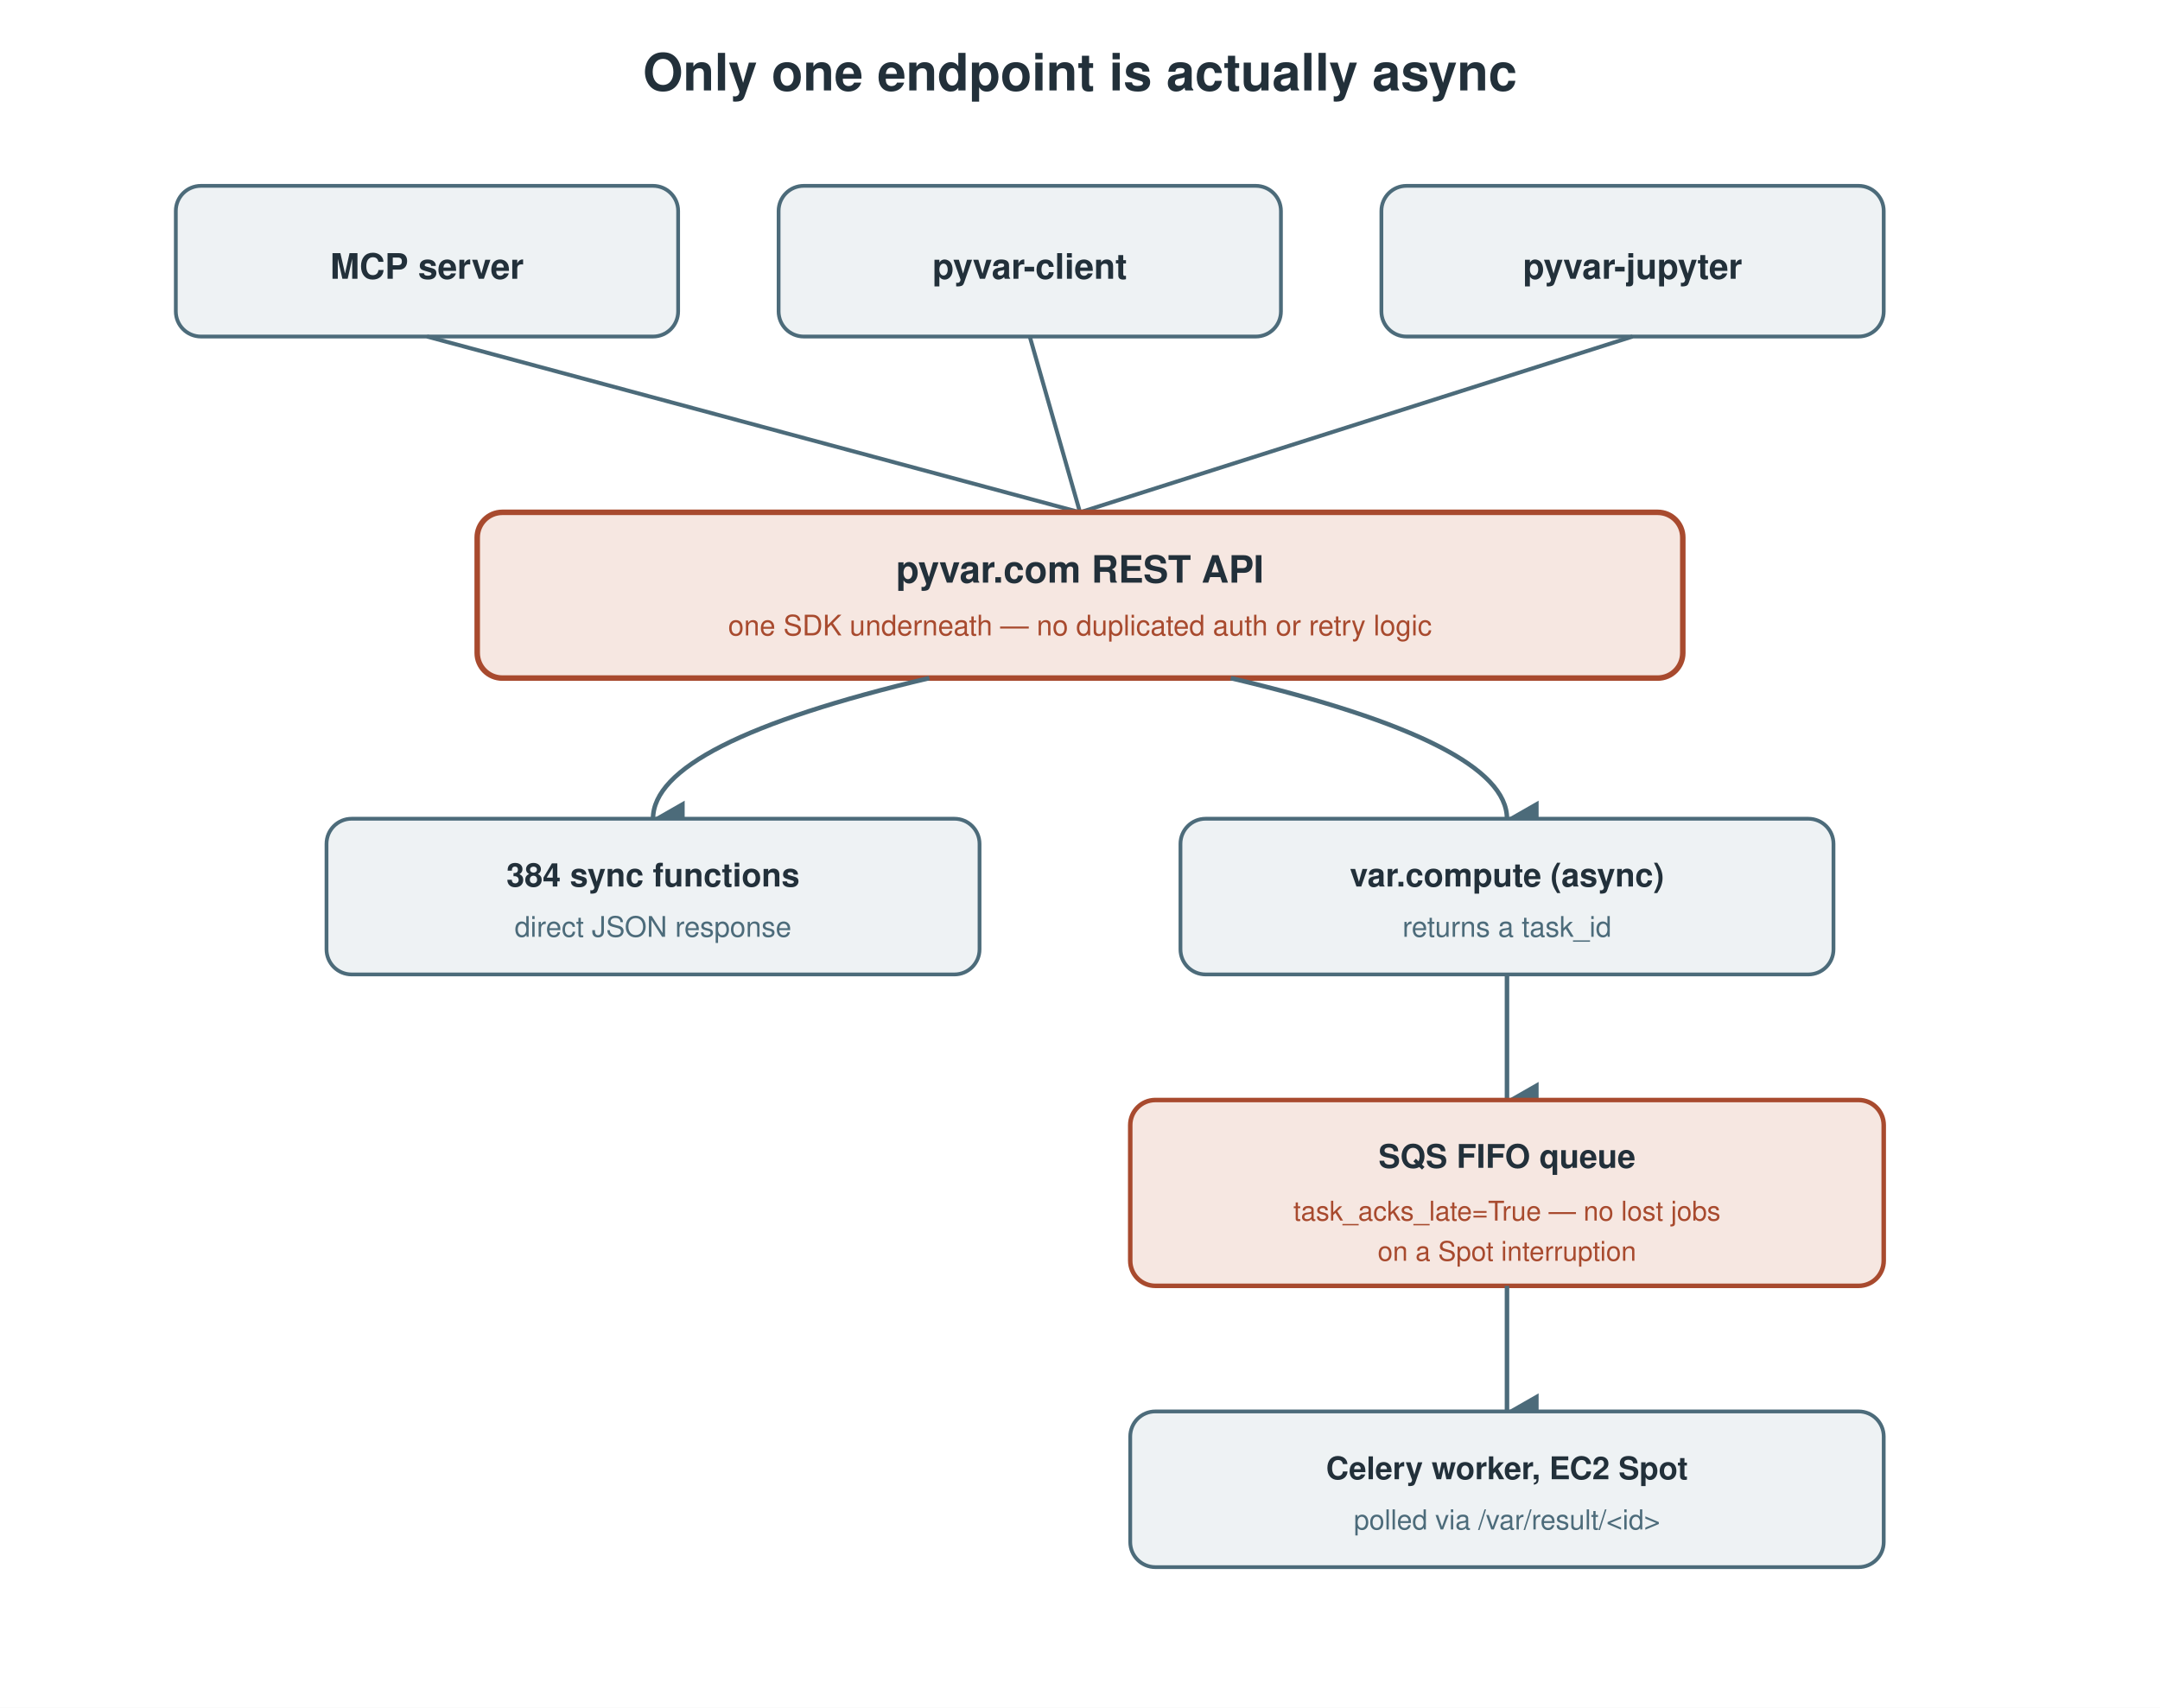
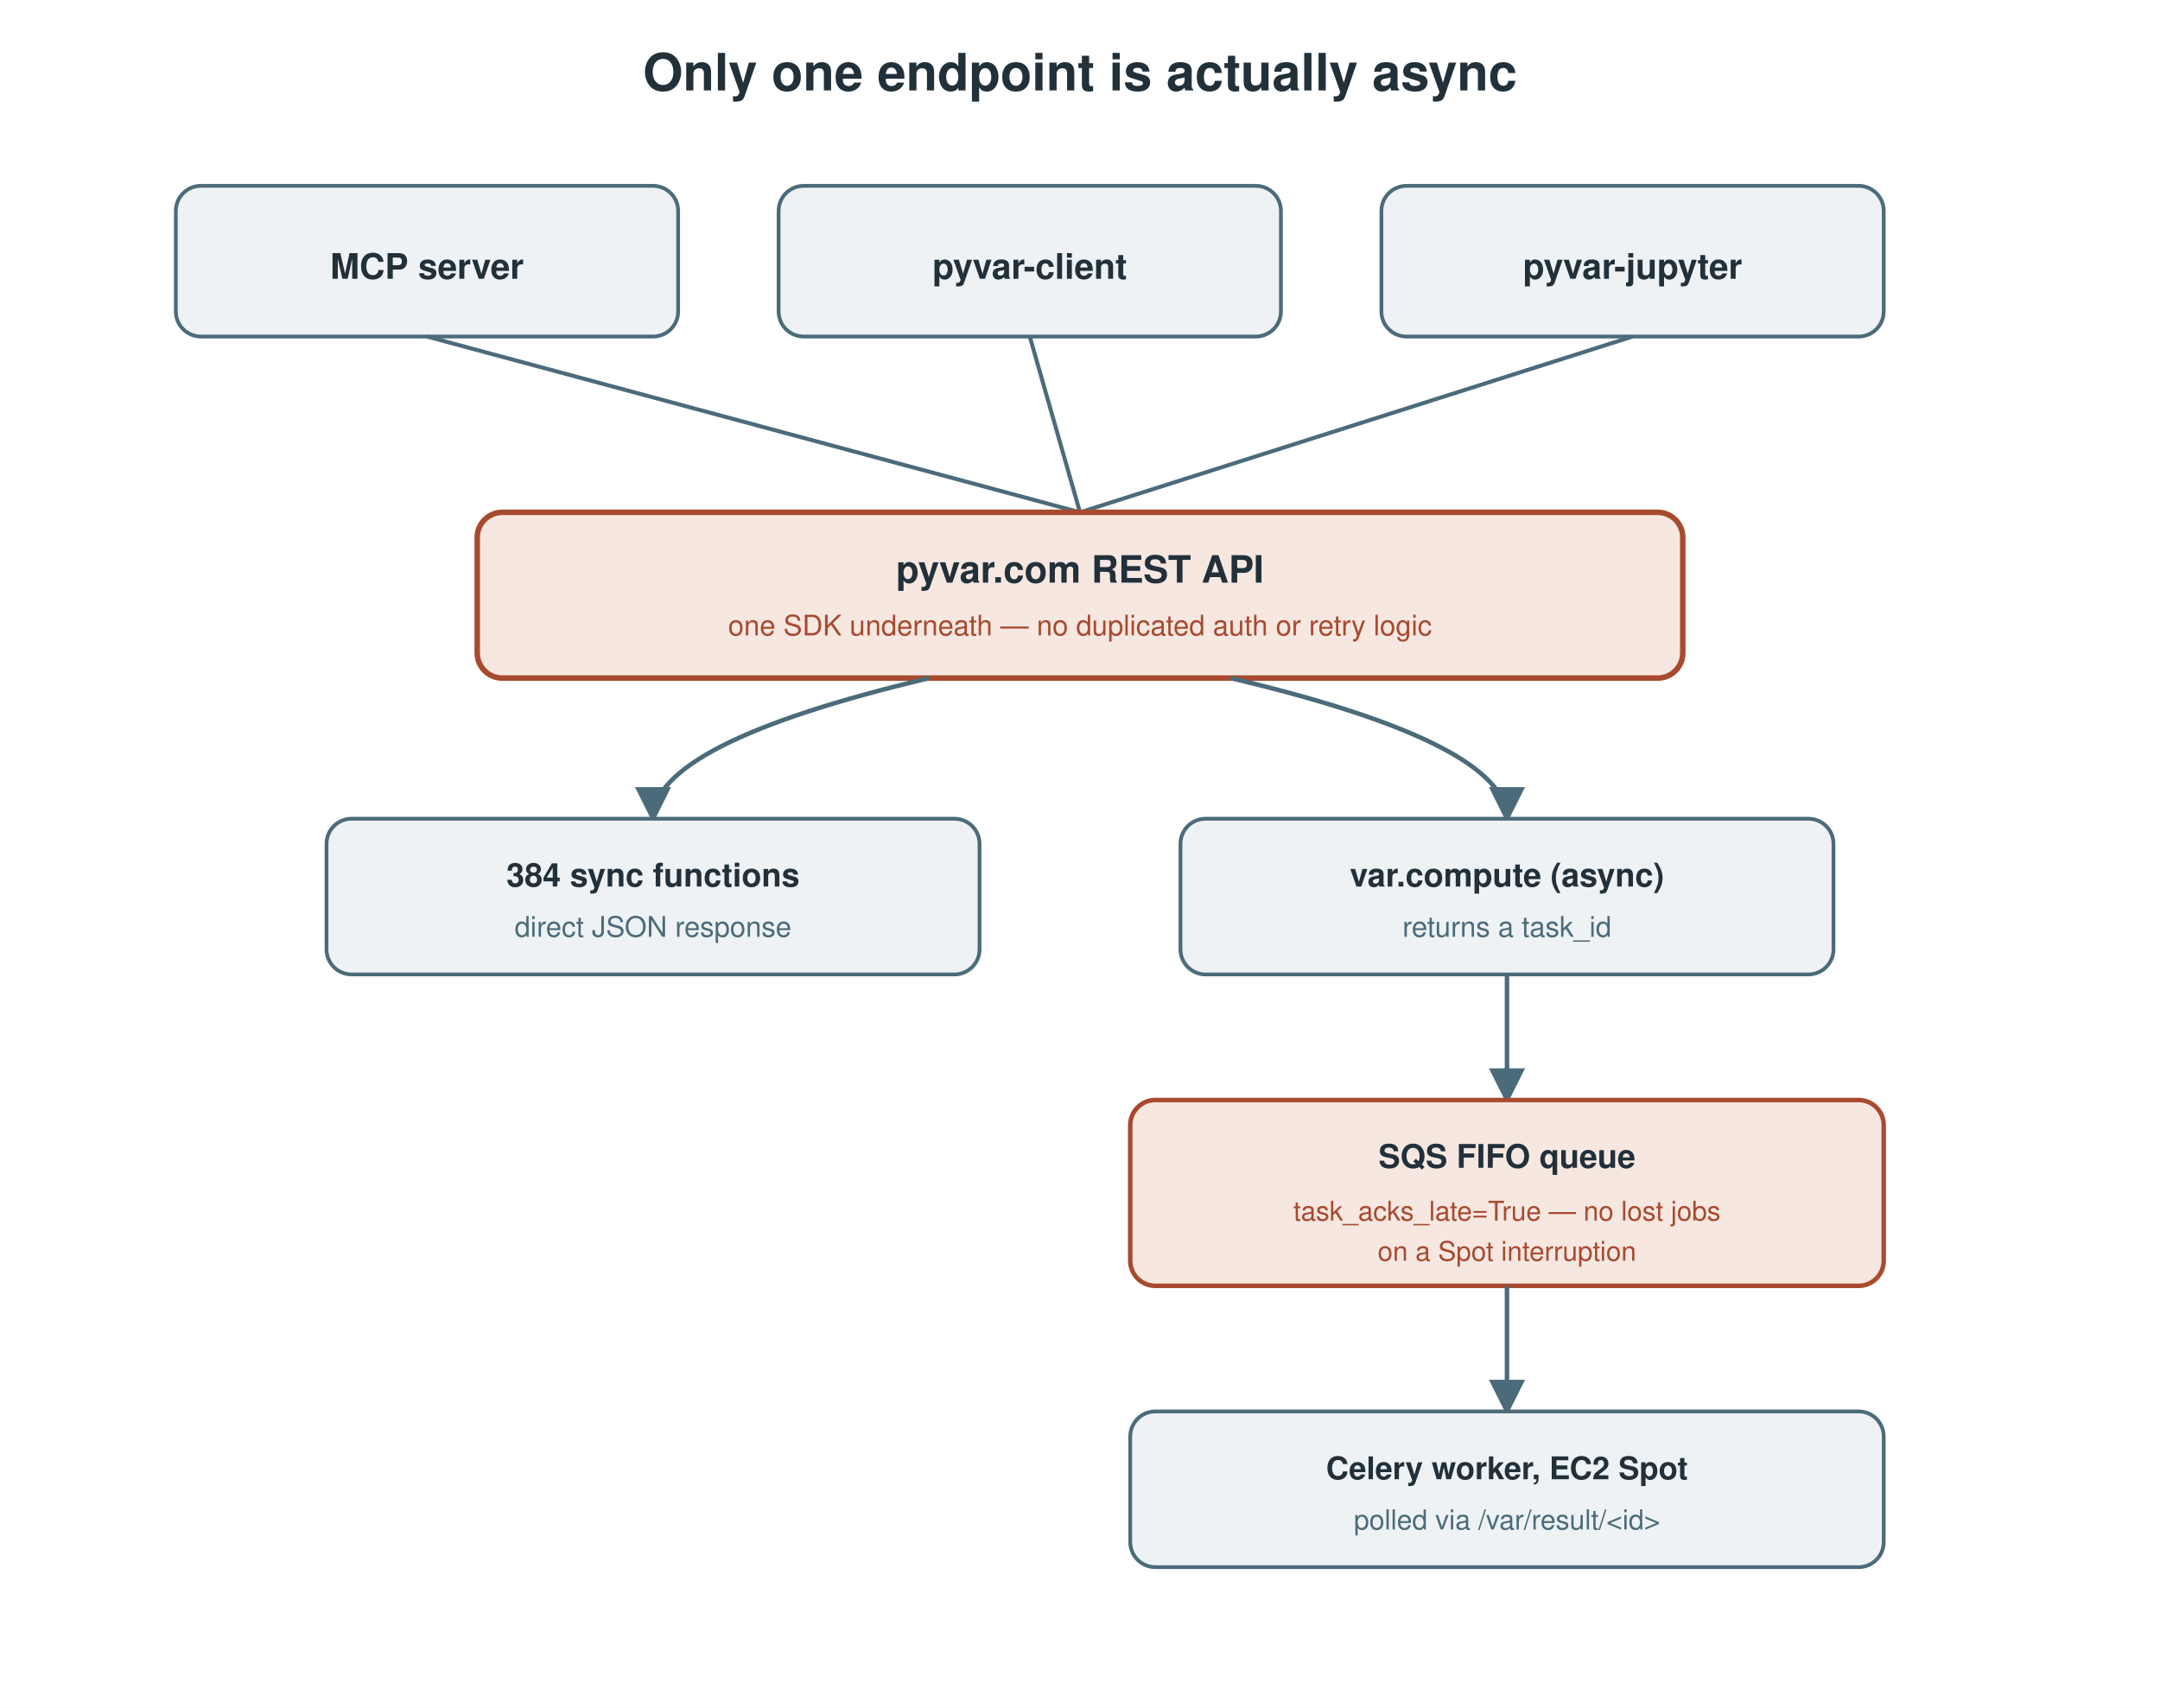
<svg xmlns="http://www.w3.org/2000/svg" width="860" height="680" viewBox="0 0 860 680">
  <rect width="860" height="680" fill="#ffffff" />
  <text x="430.0" y="36" font-family="Helvetica, Arial, sans-serif" font-size="20.5" font-weight="700" fill="#22303a" text-anchor="middle">Only one endpoint is actually async</text>
  <rect x="70" y="74" width="200" height="60" rx="10" fill="#eef2f4" stroke="#4c6b7a" stroke-width="1.5" />
  <text x="170.0" y="111" font-family="Helvetica, Arial, sans-serif" font-size="14" font-weight="700" fill="#22303a" text-anchor="middle">MCP server</text>
  <rect x="310" y="74" width="200" height="60" rx="10" fill="#eef2f4" stroke="#4c6b7a" stroke-width="1.5" />
  <text x="410.0" y="111" font-family="Helvetica, Arial, sans-serif" font-size="14" font-weight="700" fill="#22303a" text-anchor="middle">pyvar-client</text>
  <rect x="550" y="74" width="200" height="60" rx="10" fill="#eef2f4" stroke="#4c6b7a" stroke-width="1.5" />
  <text x="650.0" y="111" font-family="Helvetica, Arial, sans-serif" font-size="14" font-weight="700" fill="#22303a" text-anchor="middle">pyvar-jupyter</text>
  <line x1="170.0" y1="134" x2="430.0" y2="204" stroke="#4c6b7a" stroke-width="1.6" />
  <line x1="410.0" y1="134" x2="430.0" y2="204" stroke="#4c6b7a" stroke-width="1.6" />
  <line x1="650.0" y1="134" x2="430.0" y2="204" stroke="#4c6b7a" stroke-width="1.6" />
  <rect x="190.0" y="204" width="480" height="66" rx="10" fill="#f6e7e1" stroke="#a84a2e" stroke-width="2.2" />
  <text x="430.0" y="232" font-family="Helvetica, Arial, sans-serif" font-size="15" font-weight="700" fill="#22303a" text-anchor="middle">pyvar.com REST API</text>
  <text x="430.0" y="253" font-family="Helvetica, Arial, sans-serif" font-size="11.3" font-weight="normal" fill="#a84a2e" text-anchor="middle">one SDK underneath — no duplicated auth or retry logic</text>
  <defs>
-     <marker id="rpL" markerWidth="8" markerHeight="8" refX="4" refY="7" orient="auto">
-       <path d="M0,0 L8,0 L4,7 z" fill="#4c6b7a" />
+     <marker id="rpL" markerWidth="8" markerHeight="8" refX="7" refY="4" orient="auto">
+       <path d="M0,0 L8,4 L0,8 z" fill="#4c6b7a" />
    </marker>
-     <marker id="rpR" markerWidth="8" markerHeight="8" refX="4" refY="7" orient="auto">
-       <path d="M0,0 L8,0 L4,7 z" fill="#4c6b7a" />
+     <marker id="rpR" markerWidth="8" markerHeight="8" refX="7" refY="4" orient="auto">
+       <path d="M0,0 L8,4 L0,8 z" fill="#4c6b7a" />
    </marker>
  </defs>
  <path d="M 370.0 270 Q 260.0 296 260.0 326" fill="none" stroke="#4c6b7a" stroke-width="1.8" marker-end="url(#rpL)" />
  <path d="M 490.0 270 Q 600.0 296 600.0 326" fill="none" stroke="#4c6b7a" stroke-width="1.8" marker-end="url(#rpR)" />
  <rect x="130.0" y="326" width="260" height="62" rx="10" fill="#eef2f4" stroke="#4c6b7a" stroke-width="1.5" />
  <text x="260.0" y="353" font-family="Helvetica, Arial, sans-serif" font-size="13" font-weight="700" fill="#22303a" text-anchor="middle">384 sync functions</text>
  <text x="260.0" y="373" font-family="Helvetica, Arial, sans-serif" font-size="11.3" font-weight="normal" fill="#4c6b7a" text-anchor="middle">direct JSON response</text>
  <rect x="470.0" y="326" width="260" height="62" rx="10" fill="#eef2f4" stroke="#4c6b7a" stroke-width="1.5" />
  <text x="600.0" y="353" font-family="Helvetica, Arial, sans-serif" font-size="13" font-weight="700" fill="#22303a" text-anchor="middle">var.compute (async)</text>
  <text x="600.0" y="373" font-family="Helvetica, Arial, sans-serif" font-size="11.3" font-weight="normal" fill="#4c6b7a" text-anchor="middle">returns a task_id</text>
  <defs>
-     <marker id="ah73813" markerWidth="8" markerHeight="8" refX="4" refY="7" orient="auto">
-       <path d="M0,0 L8,0 L4,7 z" fill="#4c6b7a" />
+     <marker id="ah73813" markerWidth="8" markerHeight="8" refX="7" refY="4" orient="auto">
+       <path d="M0,0 L8,4 L0,8 z" fill="#4c6b7a" />
    </marker>
  </defs>
  <line x1="600.0" y1="388" x2="600.0" y2="438" stroke="#4c6b7a" stroke-width="1.8" marker-end="url(#ah73813)" />
  <rect x="450.0" y="438" width="300" height="74" rx="10" fill="#f6e7e1" stroke="#a84a2e" stroke-width="1.8" />
  <text x="600.0" y="465" font-family="Helvetica, Arial, sans-serif" font-size="13" font-weight="700" fill="#22303a" text-anchor="middle">SQS FIFO queue</text>
  <text x="600.0" y="486" font-family="Helvetica, Arial, sans-serif" font-size="10.8" font-weight="normal" fill="#a84a2e" text-anchor="middle">task_acks_late=True — no lost jobs</text>
  <text x="600.0" y="502" font-family="Helvetica, Arial, sans-serif" font-size="10.8" font-weight="normal" fill="#a84a2e" text-anchor="middle">on a Spot interruption</text>
  <defs>
-     <marker id="ah81705" markerWidth="8" markerHeight="8" refX="4" refY="7" orient="auto">
-       <path d="M0,0 L8,0 L4,7 z" fill="#4c6b7a" />
+     <marker id="ah81705" markerWidth="8" markerHeight="8" refX="7" refY="4" orient="auto">
+       <path d="M0,0 L8,4 L0,8 z" fill="#4c6b7a" />
    </marker>
  </defs>
  <line x1="600.0" y1="512" x2="600.0" y2="562" stroke="#4c6b7a" stroke-width="1.8" marker-end="url(#ah81705)" />
  <rect x="450.0" y="562" width="300" height="62" rx="10" fill="#eef2f4" stroke="#4c6b7a" stroke-width="1.5" />
  <text x="600.0" y="589" font-family="Helvetica, Arial, sans-serif" font-size="12.5" font-weight="700" fill="#22303a" text-anchor="middle">Celery worker, EC2 Spot</text>
  <text x="600.0" y="609" font-family="Helvetica, Arial, sans-serif" font-size="11" font-weight="normal" fill="#4c6b7a" text-anchor="middle">polled via /var/result/&lt;id&gt;</text>
</svg>
